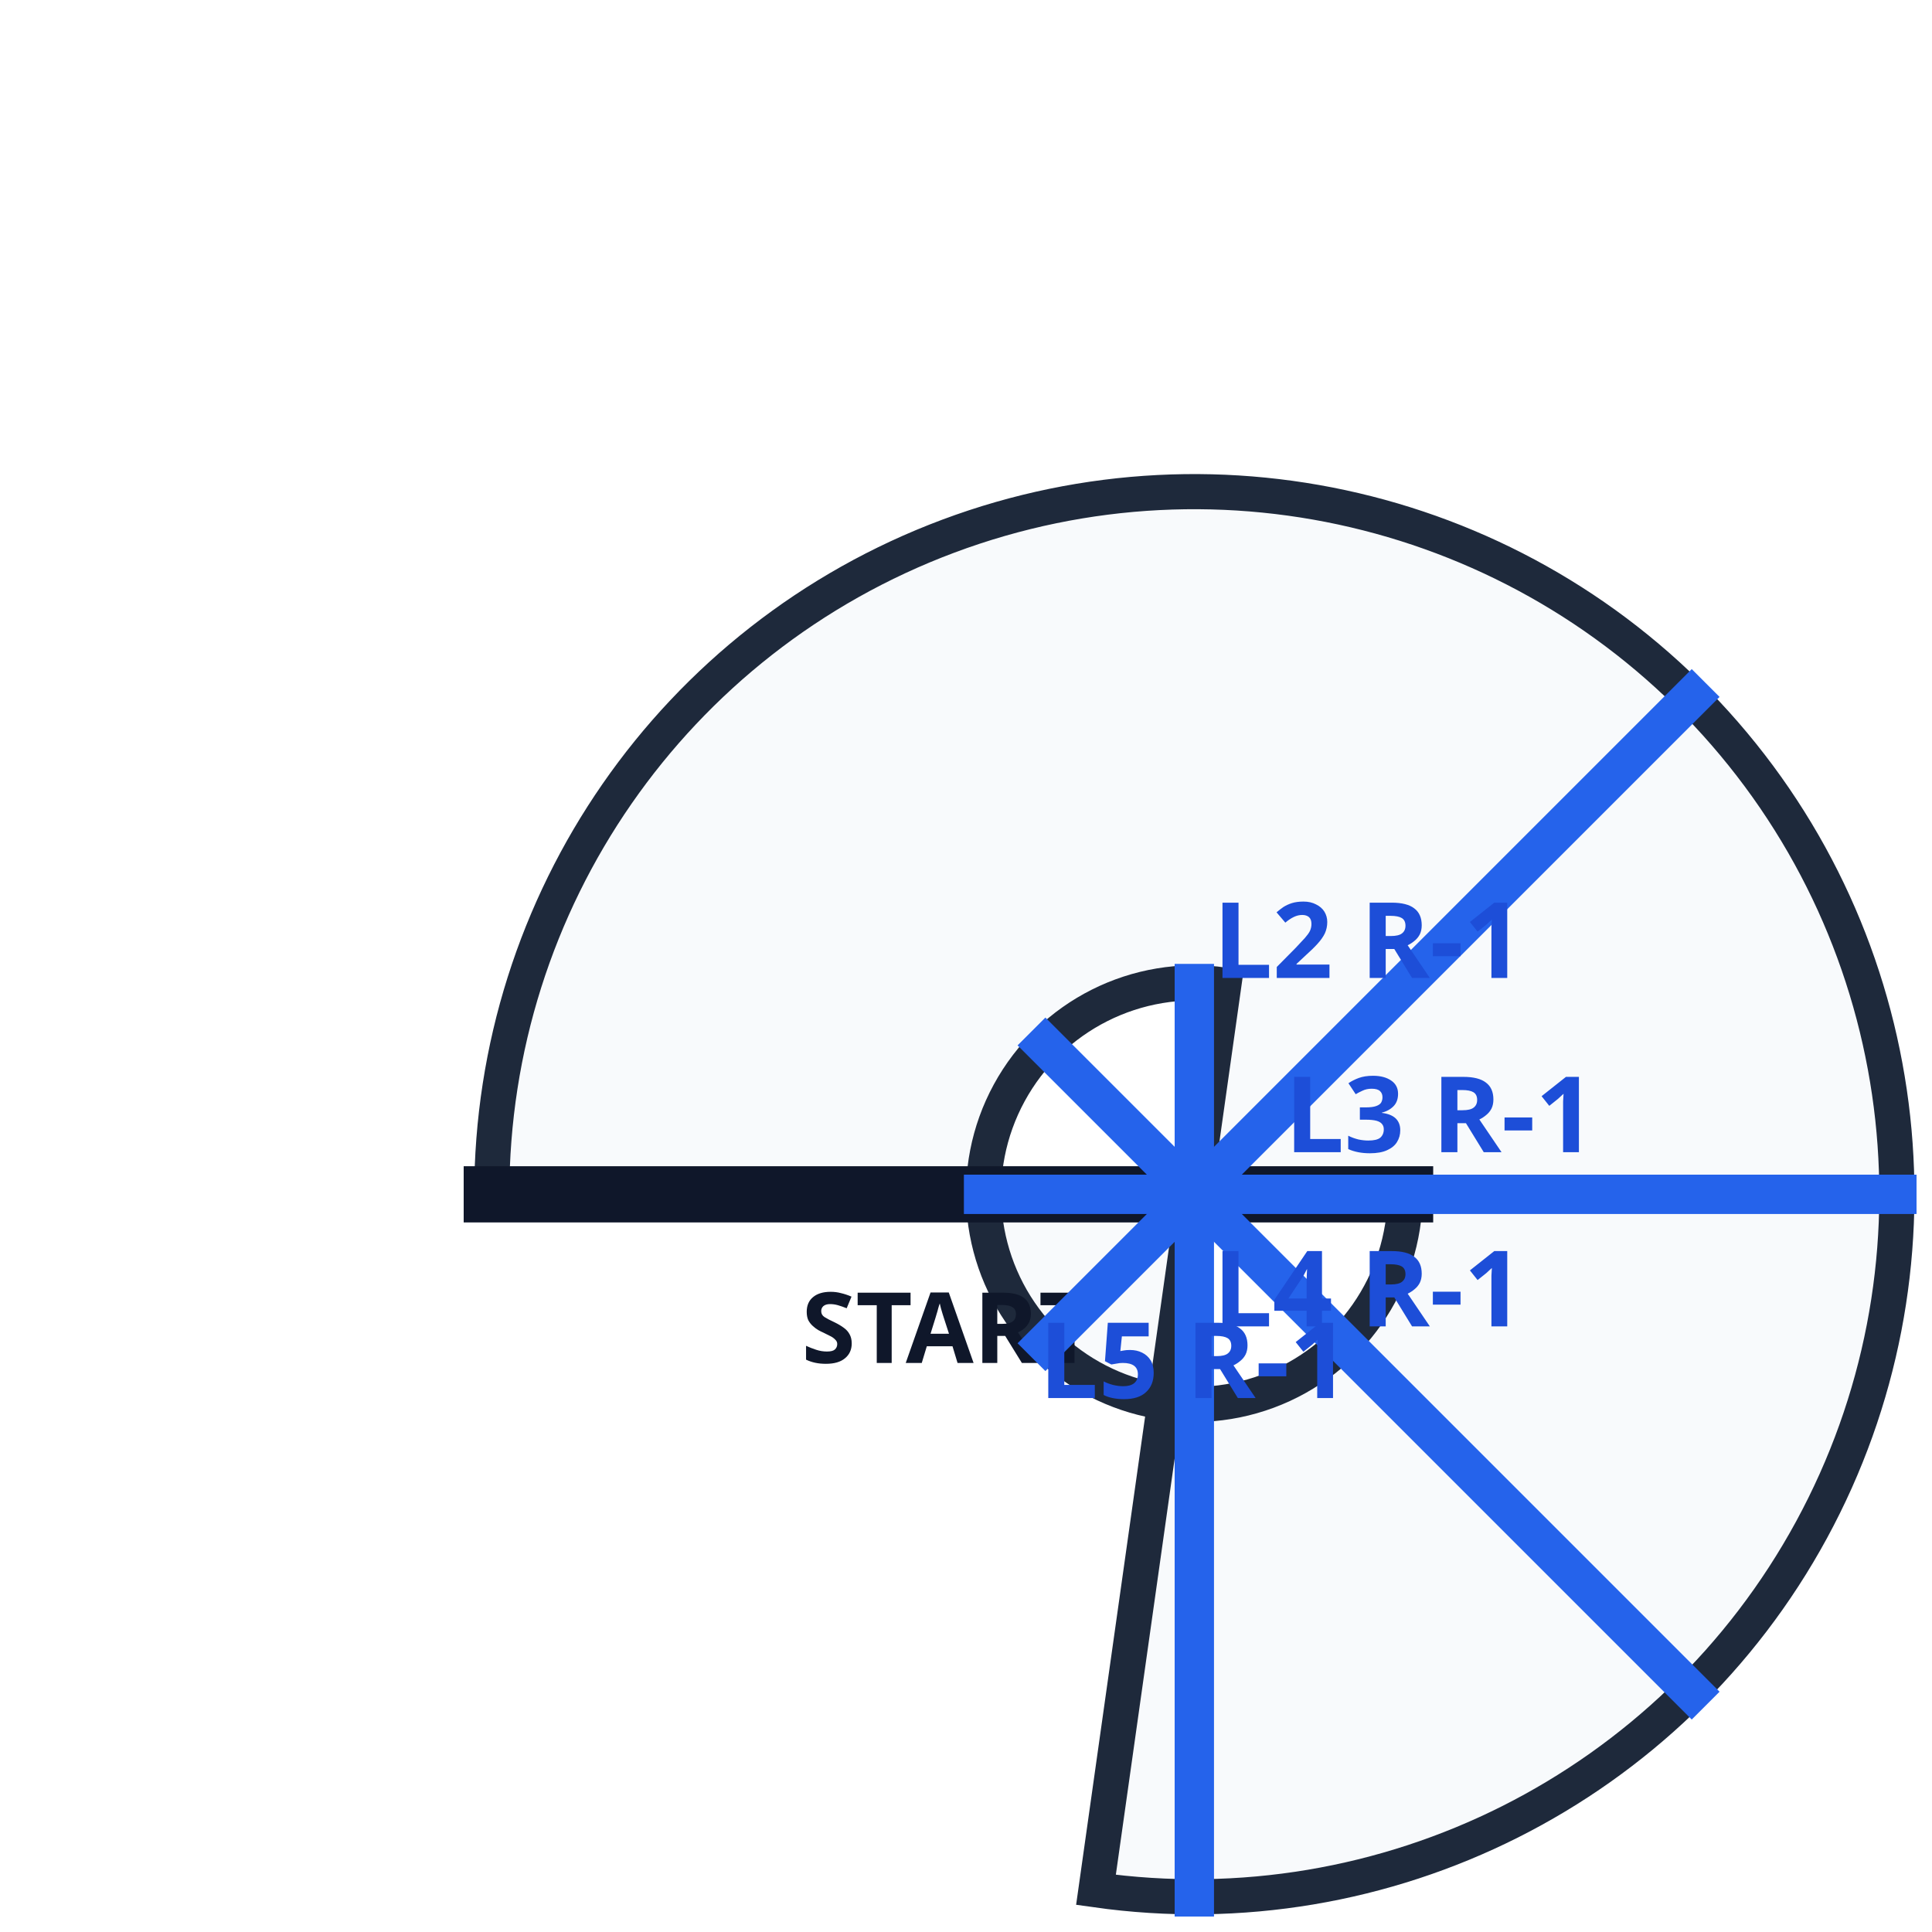
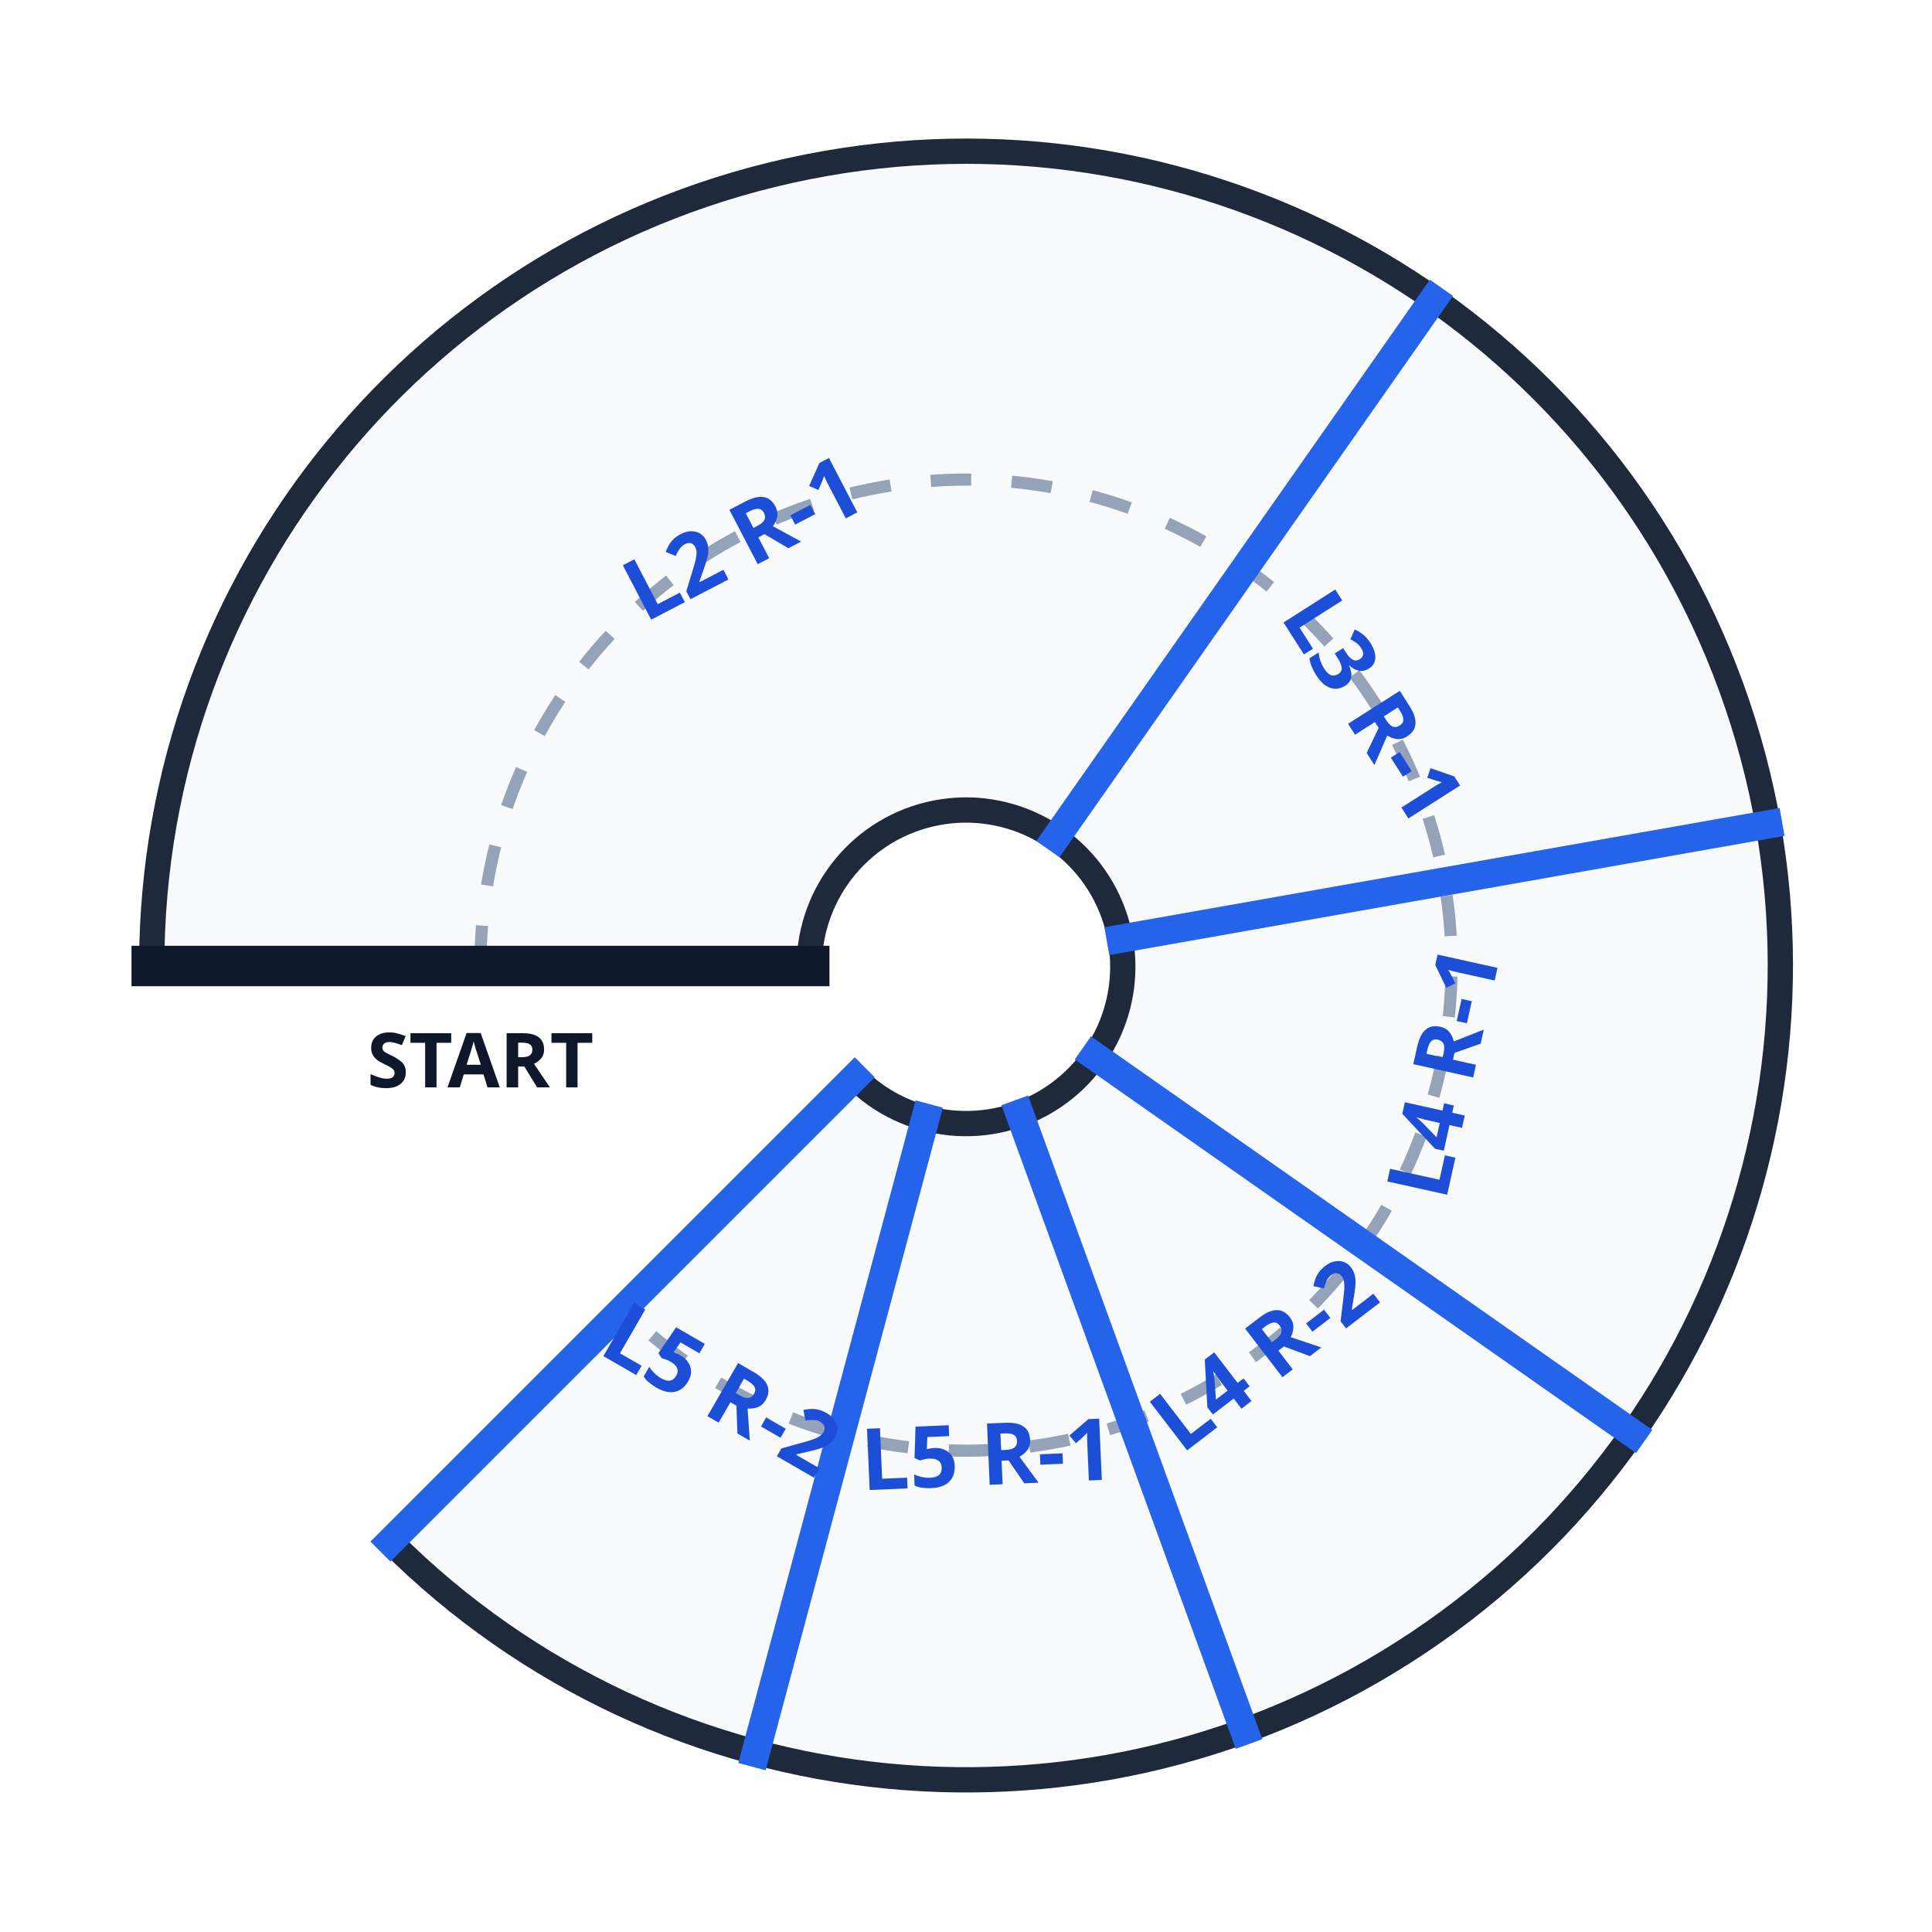
- <svg xmlns="http://www.w3.org/2000/svg" viewBox="0 0 137.5 137.5" width="137.5mm" height="137.5mm">
+ <svg xmlns="http://www.w3.org/2000/svg" viewBox="0 0 191.0 191.0" width="191.0mm" height="191.0mm">
  <defs>
    <style>
      text { user-select: none; }
    </style>
  </defs>
  <g id="template_tight_hook">
-     <path d="M 35.0 85.0 A 50.0 50.0 0 1 1 78.0 134.5 L 87.1 70.1 A 15.0 15.0 0 1 0 100.0 85.0 Z" fill="#f8fafc" stroke="#1e293b" stroke-width="2.5" />
-     <circle cx="85.0" cy="85.0" r="2.5" fill="#94a3b8" />
-     <line x1="35.0" y1="85.0" x2="100.0" y2="85.0" stroke="#0f172a" stroke-width="4.0" stroke-linecap="square" />
-     <text x="67.5" y="97.0" font-family="sans-serif" font-size="7" font-weight="bold" fill="#0f172a" text-anchor="middle">START</text>
-     <line x1="120.4" y1="49.6" x2="74.4" y2="95.6" stroke="#2563eb" stroke-width="2.8" stroke-linecap="square" />
-     <text x="97.4" y="69.6" font-family="sans-serif" font-size="7.5" font-weight="bold" fill="#1d4ed8" text-anchor="middle">L2 R-1</text>
-     <line x1="135.0" y1="85.0" x2="70.0" y2="85.0" stroke="#2563eb" stroke-width="2.8" stroke-linecap="square" />
-     <text x="102.5" y="82.0" font-family="sans-serif" font-size="7.5" font-weight="bold" fill="#1d4ed8" text-anchor="middle">L3 R-1</text>
-     <line x1="120.4" y1="120.4" x2="74.4" y2="74.4" stroke="#2563eb" stroke-width="2.8" stroke-linecap="square" />
-     <text x="97.4" y="94.4" font-family="sans-serif" font-size="7.5" font-weight="bold" fill="#1d4ed8" text-anchor="middle">L4 R-1</text>
-     <line x1="85.0" y1="135.0" x2="85.0" y2="70.0" stroke="#2563eb" stroke-width="2.8" stroke-linecap="square" />
-     <text x="85.0" y="99.5" font-family="sans-serif" font-size="7.5" font-weight="bold" fill="#1d4ed8" text-anchor="middle">L5 R-1</text>
+     <path d="M 15.0 95.5 A 80.5 80.5 0 1 1 38.6 152.4 L 84.5 106.5 A 15.5 15.5 0 1 0 80.0 95.5 Z" fill="#f8fafc" stroke="#1e293b" stroke-width="2.5" />
+     <path d="M 47.5 95.5 A 48.0 48.0 0 1 1 61.6 129.4" fill="none" stroke="#94a3b8" stroke-width="1.2" stroke-dasharray="4,4" />
+     <line x1="15.0" y1="95.5" x2="80.0" y2="95.5" stroke="#0f172a" stroke-width="4.0" stroke-linecap="square" />
+     <g transform="translate(47.5, 107.5)">
+       <text x="0" y="0" font-family="sans-serif" font-size="7.5" font-weight="bold" fill="#0f172a" text-anchor="middle">START</text>
+     </g>
+     <line x1="104.4" y1="82.8" x2="141.7" y2="29.6" stroke="#2563eb" stroke-width="2.8" stroke-linecap="square" />
+     <g transform="translate(73.3, 52.9) rotate(-27.5)">
+       <text x="0" y="0" font-family="sans-serif" font-size="8.5" font-weight="bold" fill="#1d4ed8" text-anchor="middle" dominant-baseline="central">L2 R-1</text>
+     </g>
+     <line x1="110.8" y1="92.8" x2="174.8" y2="81.5" stroke="#2563eb" stroke-width="2.8" stroke-linecap="square" />
+     <g transform="translate(136.0, 69.7) rotate(57.5)">
+       <text x="0" y="0" font-family="sans-serif" font-size="8.5" font-weight="bold" fill="#1d4ed8" text-anchor="middle" dominant-baseline="central">L3 R-1</text>
+     </g>
+     <line x1="108.2" y1="104.4" x2="161.4" y2="141.7" stroke="#2563eb" stroke-width="2.8" stroke-linecap="square" />
+     <g transform="translate(142.4, 105.9) rotate(-77.5)">
+       <text x="0" y="0" font-family="sans-serif" font-size="8.5" font-weight="bold" fill="#1d4ed8" text-anchor="middle" dominant-baseline="central">L4 R-1</text>
+     </g>
+     <line x1="100.8" y1="110.1" x2="123.0" y2="171.1" stroke="#2563eb" stroke-width="2.8" stroke-linecap="square" />
+     <g transform="translate(124.7, 133.6) rotate(-37.5)">
+       <text x="0" y="0" font-family="sans-serif" font-size="8.5" font-weight="bold" fill="#1d4ed8" text-anchor="middle" dominant-baseline="central">L4 R-2</text>
+     </g>
+     <line x1="91.5" y1="110.5" x2="74.7" y2="173.3" stroke="#2563eb" stroke-width="2.8" stroke-linecap="square" />
+     <g transform="translate(97.6, 143.5) rotate(-2.5)">
+       <text x="0" y="0" font-family="sans-serif" font-size="8.5" font-weight="bold" fill="#1d4ed8" text-anchor="middle" dominant-baseline="central">L5 R-1</text>
+     </g>
+     <line x1="84.5" y1="106.5" x2="38.6" y2="152.4" stroke="#2563eb" stroke-width="2.8" stroke-linecap="square" />
+     <g transform="translate(71.5, 137.1) rotate(30.0)">
+       <text x="0" y="0" font-family="sans-serif" font-size="8.5" font-weight="bold" fill="#1d4ed8" text-anchor="middle" dominant-baseline="central">L5 R-2</text>
+     </g>
  </g>
</svg>
